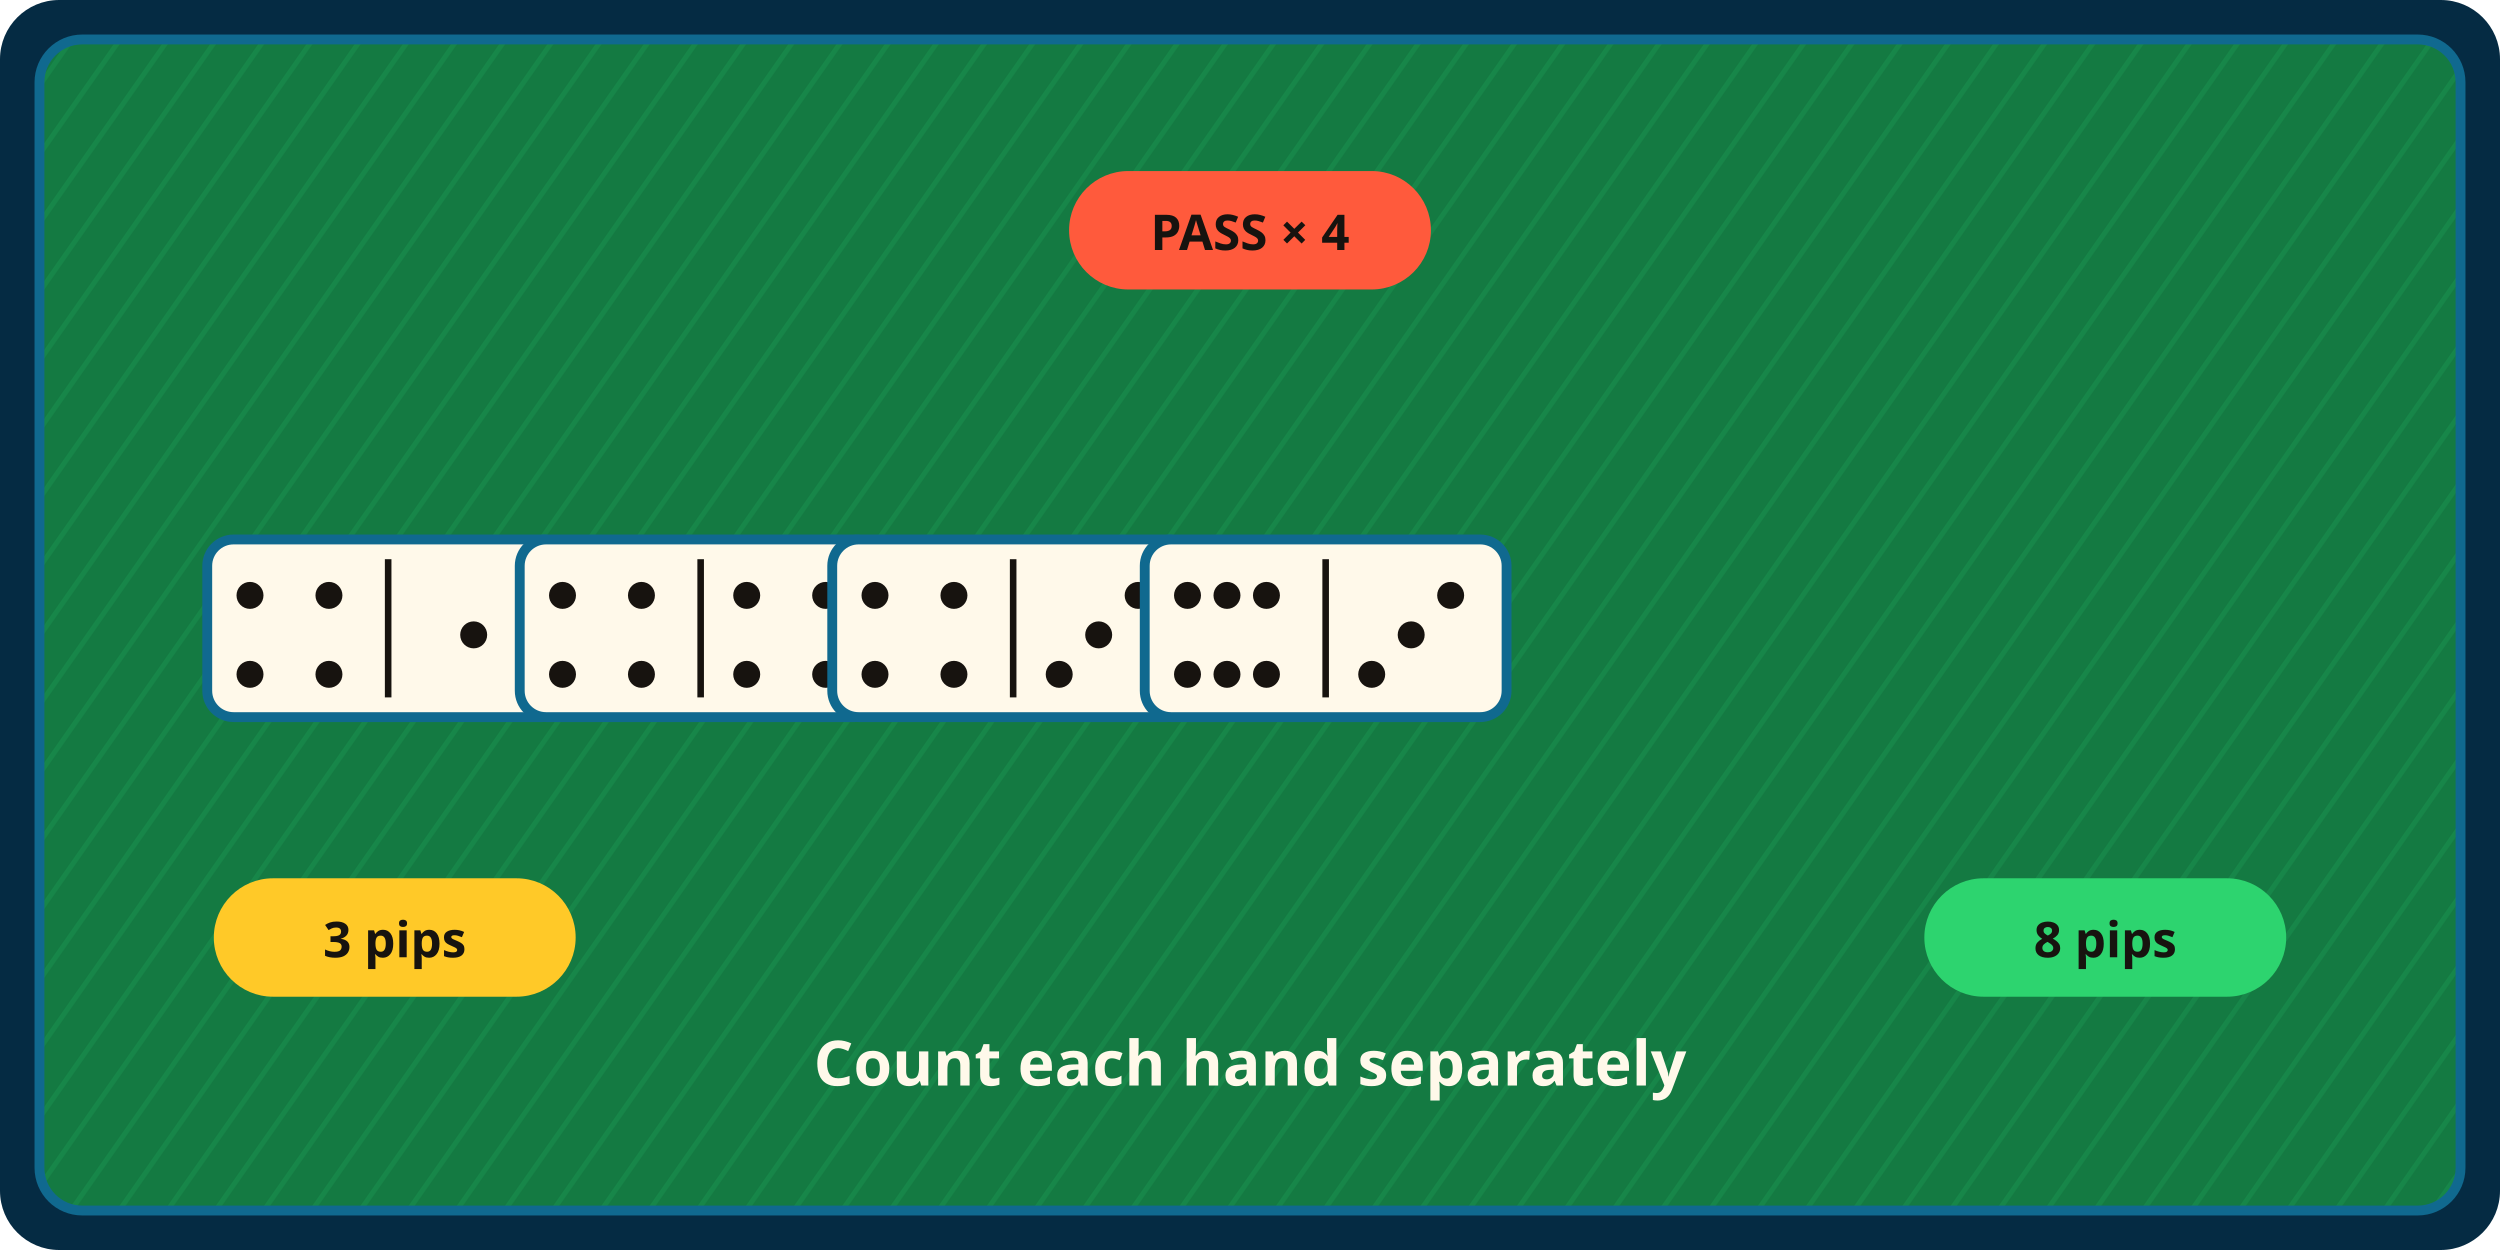
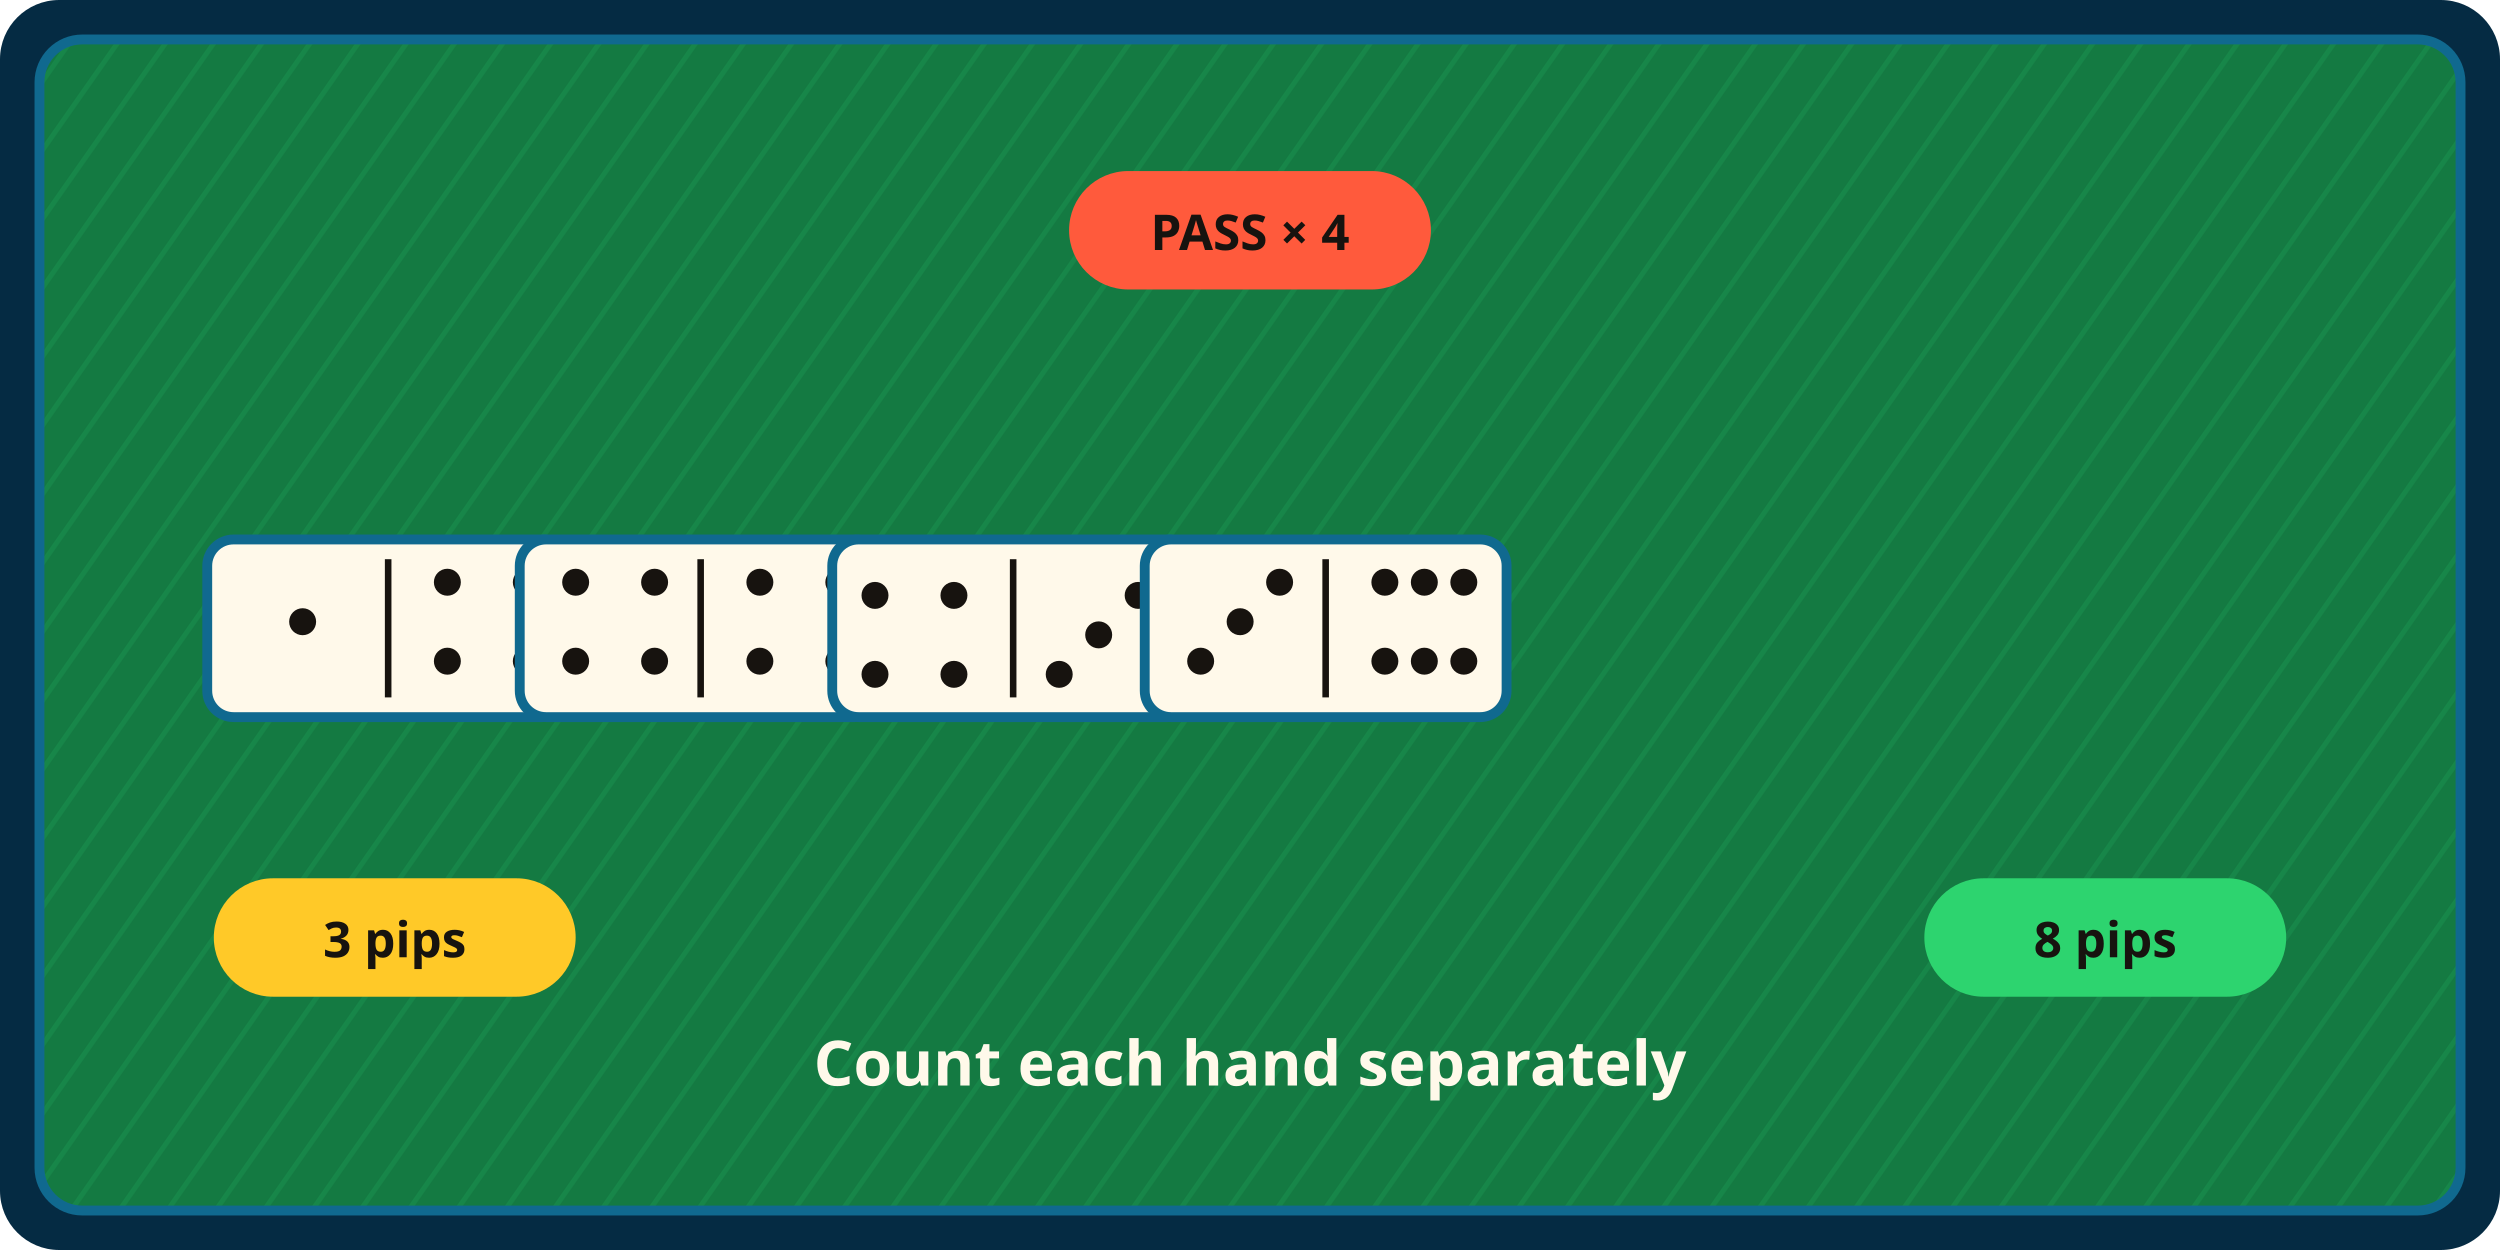
- <svg xmlns="http://www.w3.org/2000/svg" viewBox="0 0 760 380" role="img" aria-labelledby="title description">
+ <svg xmlns="http://www.w3.org/2000/svg" viewBox="0 0 760 380" role="img" aria-labelledby="title description" data-connected-line="true">
  <defs>
    <pattern id="felt" width="12" height="12" patternUnits="userSpaceOnUse" patternTransform="rotate(35)">
      <rect width="12" height="12" fill="#147A42" />
      <line x1="0" y1="0" x2="0" y2="12" stroke="#22A45B" stroke-opacity=".28" stroke-width="3" />
    </pattern>
  </defs>
  <rect width="760" height="380" rx="18" fill="#052B43" />
  <rect x="12" y="12" width="736" height="356" rx="13" fill="url(#felt)" stroke="#10698F" stroke-width="3" />
  <g transform="translate(90 135) scale(1)" opacity="1">
-     <g transform="rotate(90 28 56)">
+     <g transform="rotate(-90 28 56)">
      <rect x="1" y="1" width="54" height="110" rx="8" fill="#FFF9EA" stroke="#10698F" stroke-width="3" />
      <line x1="7" y1="56" x2="49" y2="56" stroke="#17130F" stroke-width="2" />
      <circle cx="30" cy="30" r="4.1" fill="#17130F" />
      <circle cx="18" cy="74" r="4.1" fill="#17130F" />
      <circle cx="42" cy="74" r="4.1" fill="#17130F" />
      <circle cx="18" cy="98" r="4.1" fill="#17130F" />
      <circle cx="42" cy="98" r="4.1" fill="#17130F" />
    </g>
  </g>
  <g transform="translate(185 135) scale(1)" opacity="1">
-     <g transform="rotate(90 28 56)">
+     <g transform="rotate(-90 28 56)">
      <rect x="1" y="1" width="54" height="110" rx="8" fill="#FFF9EA" stroke="#10698F" stroke-width="3" />
      <line x1="7" y1="56" x2="49" y2="56" stroke="#17130F" stroke-width="2" />
      <circle cx="18" cy="18" r="4.1" fill="#17130F" />
      <circle cx="42" cy="18" r="4.1" fill="#17130F" />
      <circle cx="18" cy="42" r="4.1" fill="#17130F" />
      <circle cx="42" cy="42" r="4.1" fill="#17130F" />
      <circle cx="18" cy="74" r="4.1" fill="#17130F" />
      <circle cx="42" cy="74" r="4.1" fill="#17130F" />
      <circle cx="18" cy="98" r="4.1" fill="#17130F" />
      <circle cx="42" cy="98" r="4.1" fill="#17130F" />
    </g>
  </g>
  <g transform="translate(280 135) scale(1)" opacity="1">
    <g transform="rotate(90 28 56)">
      <rect x="1" y="1" width="54" height="110" rx="8" fill="#FFF9EA" stroke="#10698F" stroke-width="3" />
      <line x1="7" y1="56" x2="49" y2="56" stroke="#17130F" stroke-width="2" />
      <circle cx="18" cy="18" r="4.1" fill="#17130F" />
      <circle cx="30" cy="30" r="4.1" fill="#17130F" />
      <circle cx="42" cy="42" r="4.1" fill="#17130F" />
      <circle cx="18" cy="74" r="4.1" fill="#17130F" />
      <circle cx="42" cy="74" r="4.1" fill="#17130F" />
      <circle cx="18" cy="98" r="4.1" fill="#17130F" />
      <circle cx="42" cy="98" r="4.1" fill="#17130F" />
    </g>
  </g>
  <g transform="translate(375 135) scale(1)" opacity="1">
-     <g transform="rotate(90 28 56)">
+     <g transform="rotate(-90 28 56)">
      <rect x="1" y="1" width="54" height="110" rx="8" fill="#FFF9EA" stroke="#10698F" stroke-width="3" />
      <line x1="7" y1="56" x2="49" y2="56" stroke="#17130F" stroke-width="2" />
      <circle cx="18" cy="18" r="4.1" fill="#17130F" />
      <circle cx="30" cy="30" r="4.1" fill="#17130F" />
      <circle cx="42" cy="42" r="4.1" fill="#17130F" />
      <circle cx="18" cy="74" r="4.1" fill="#17130F" />
      <circle cx="42" cy="74" r="4.1" fill="#17130F" />
      <circle cx="18" cy="86" r="4.1" fill="#17130F" />
      <circle cx="42" cy="86" r="4.1" fill="#17130F" />
      <circle cx="18" cy="98" r="4.1" fill="#17130F" />
      <circle cx="42" cy="98" r="4.1" fill="#17130F" />
    </g>
  </g>
  <g transform="translate(380 70)">
    <rect x="-55" y="-18" width="110" height="36" rx="18" fill="#FF5A3C" />
    <text text-anchor="middle" y="6" fill="#17130F" font-family="system-ui,sans-serif" font-size="15" font-weight="800">PASS × 4</text>
  </g>
  <g transform="translate(120 285)">
    <rect x="-55" y="-18" width="110" height="36" rx="18" fill="#FFC928" />
    <text text-anchor="middle" y="6" fill="#17130F" font-family="system-ui,sans-serif" font-size="15" font-weight="800">3 pips</text>
  </g>
  <g transform="translate(640 285)">
    <rect x="-55" y="-18" width="110" height="36" rx="18" fill="#2DD46F" />
    <text text-anchor="middle" y="6" fill="#17130F" font-family="system-ui,sans-serif" font-size="15" font-weight="800">8 pips</text>
  </g>
  <text x="380" y="330" text-anchor="middle" fill="#FFF9EA" font-family="system-ui,sans-serif" font-size="19" font-weight="800">Count each hand separately</text>
</svg>
